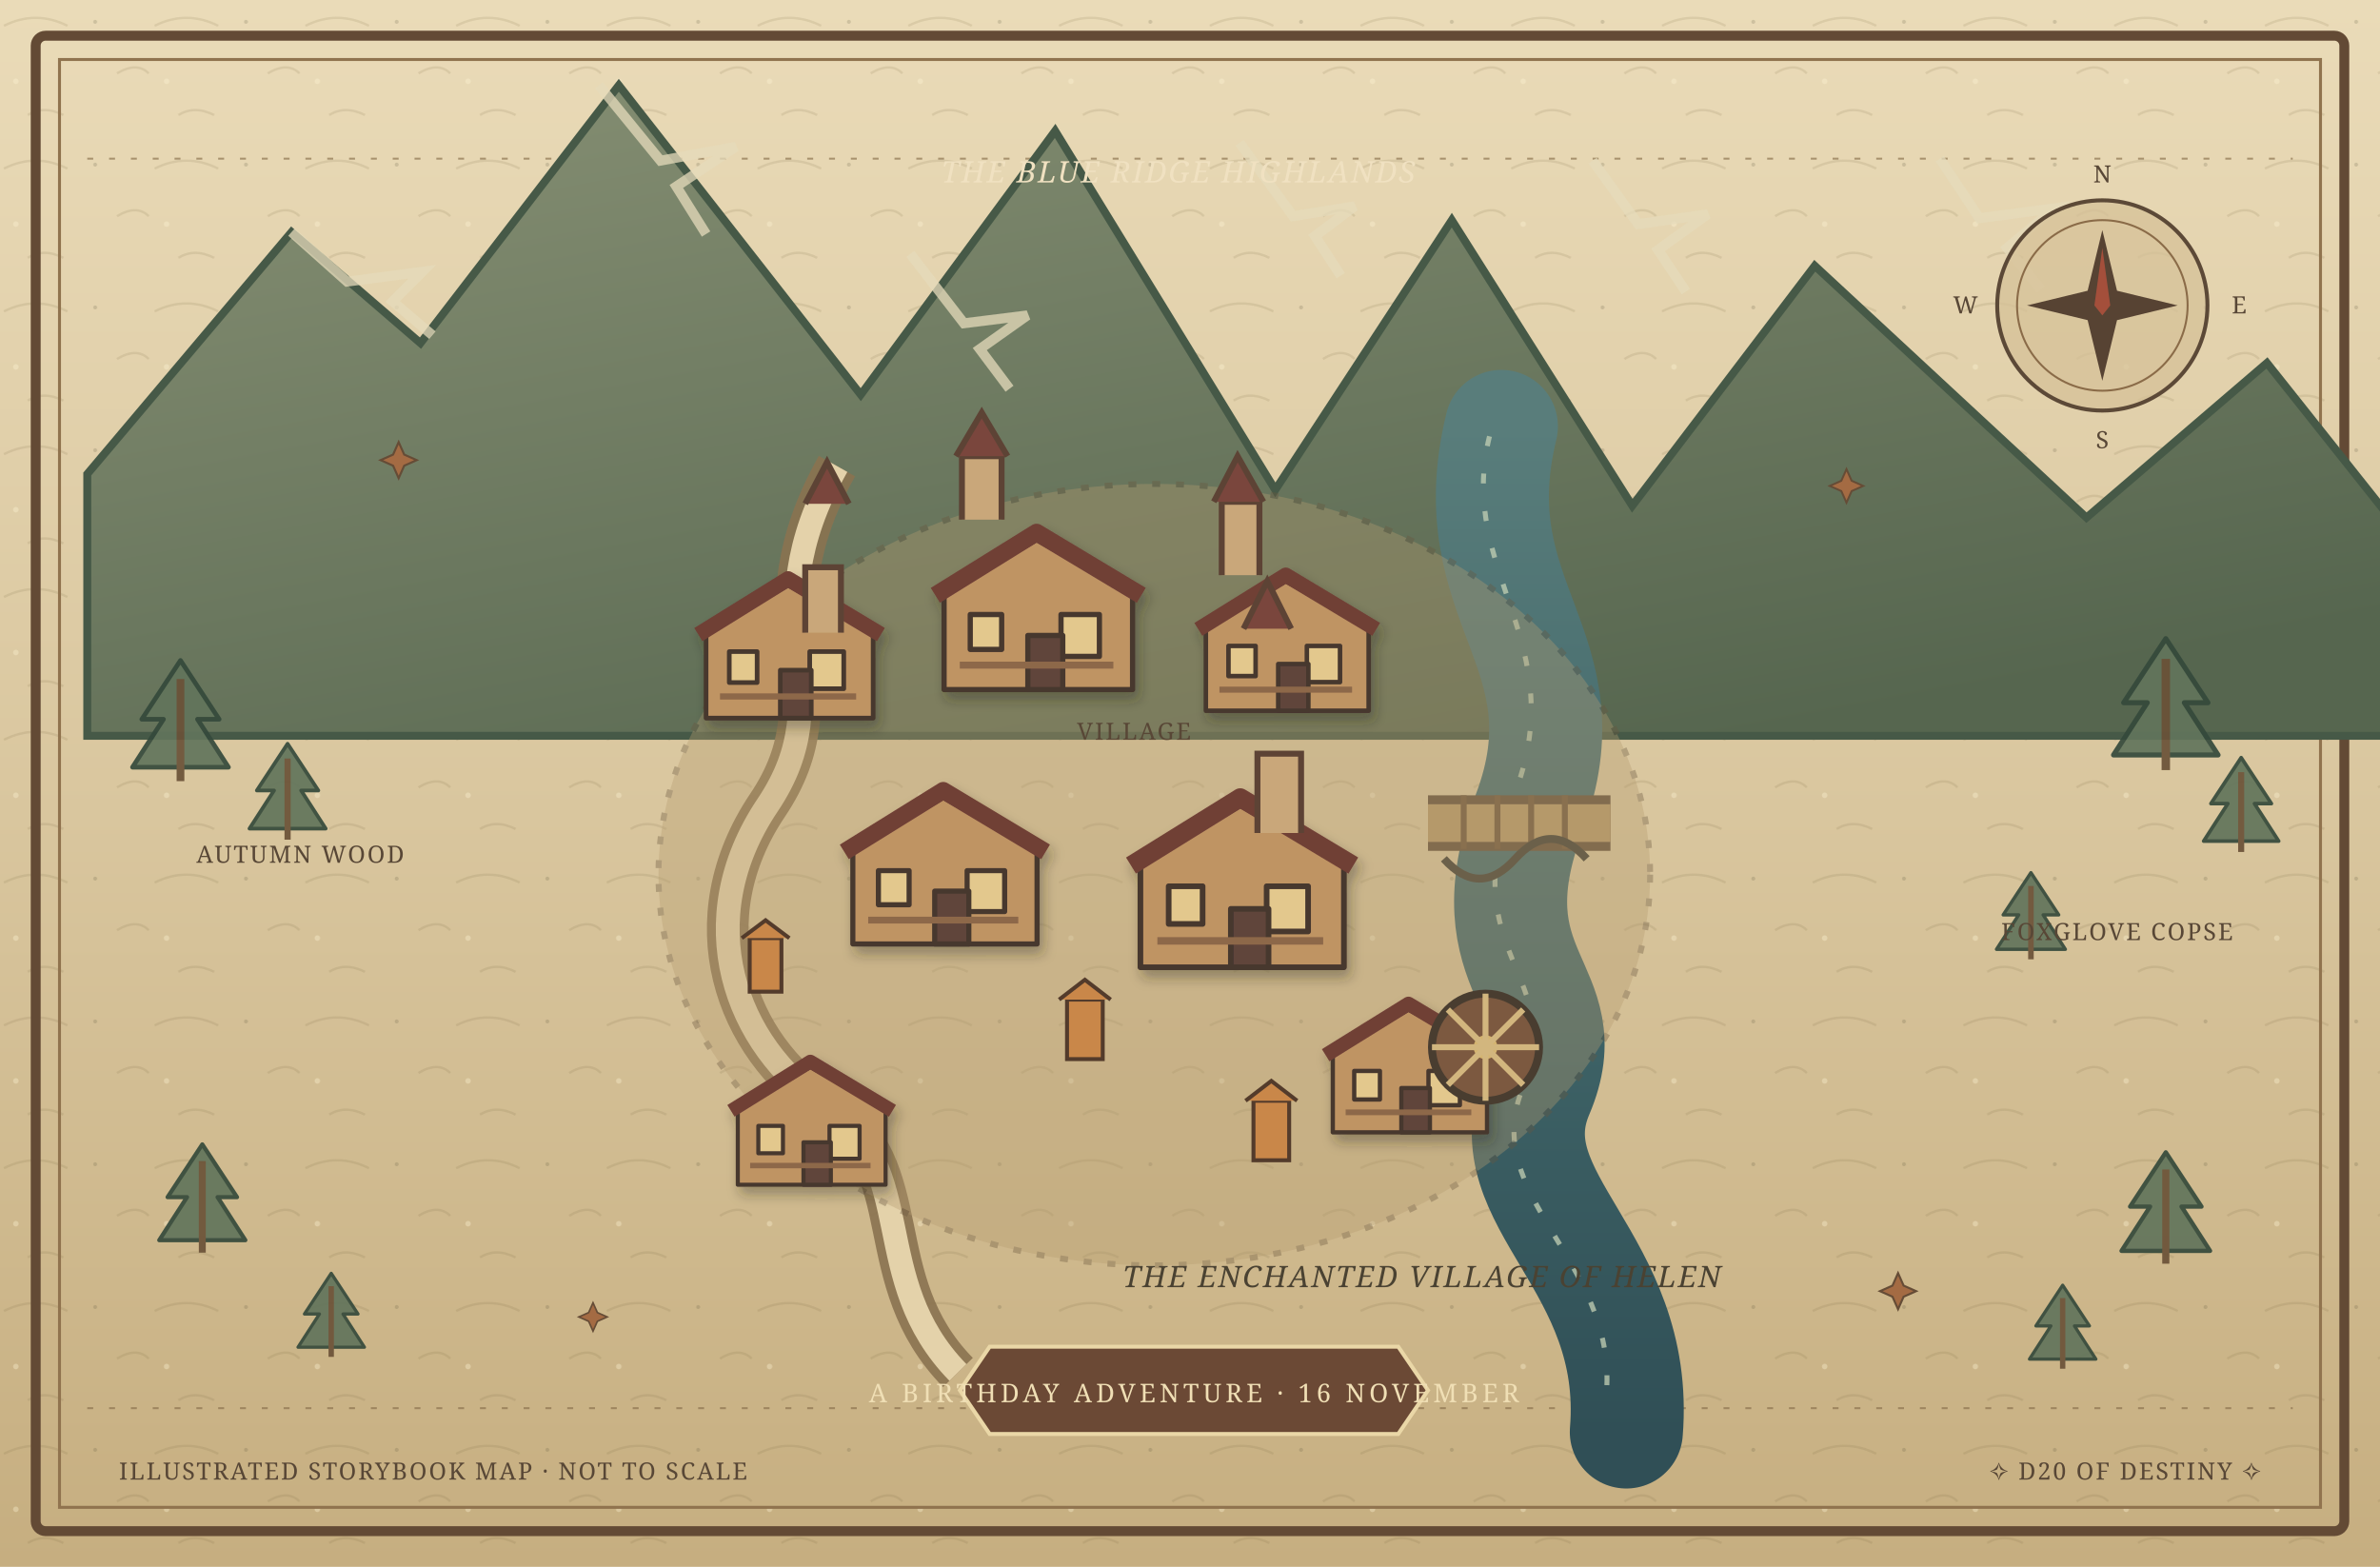
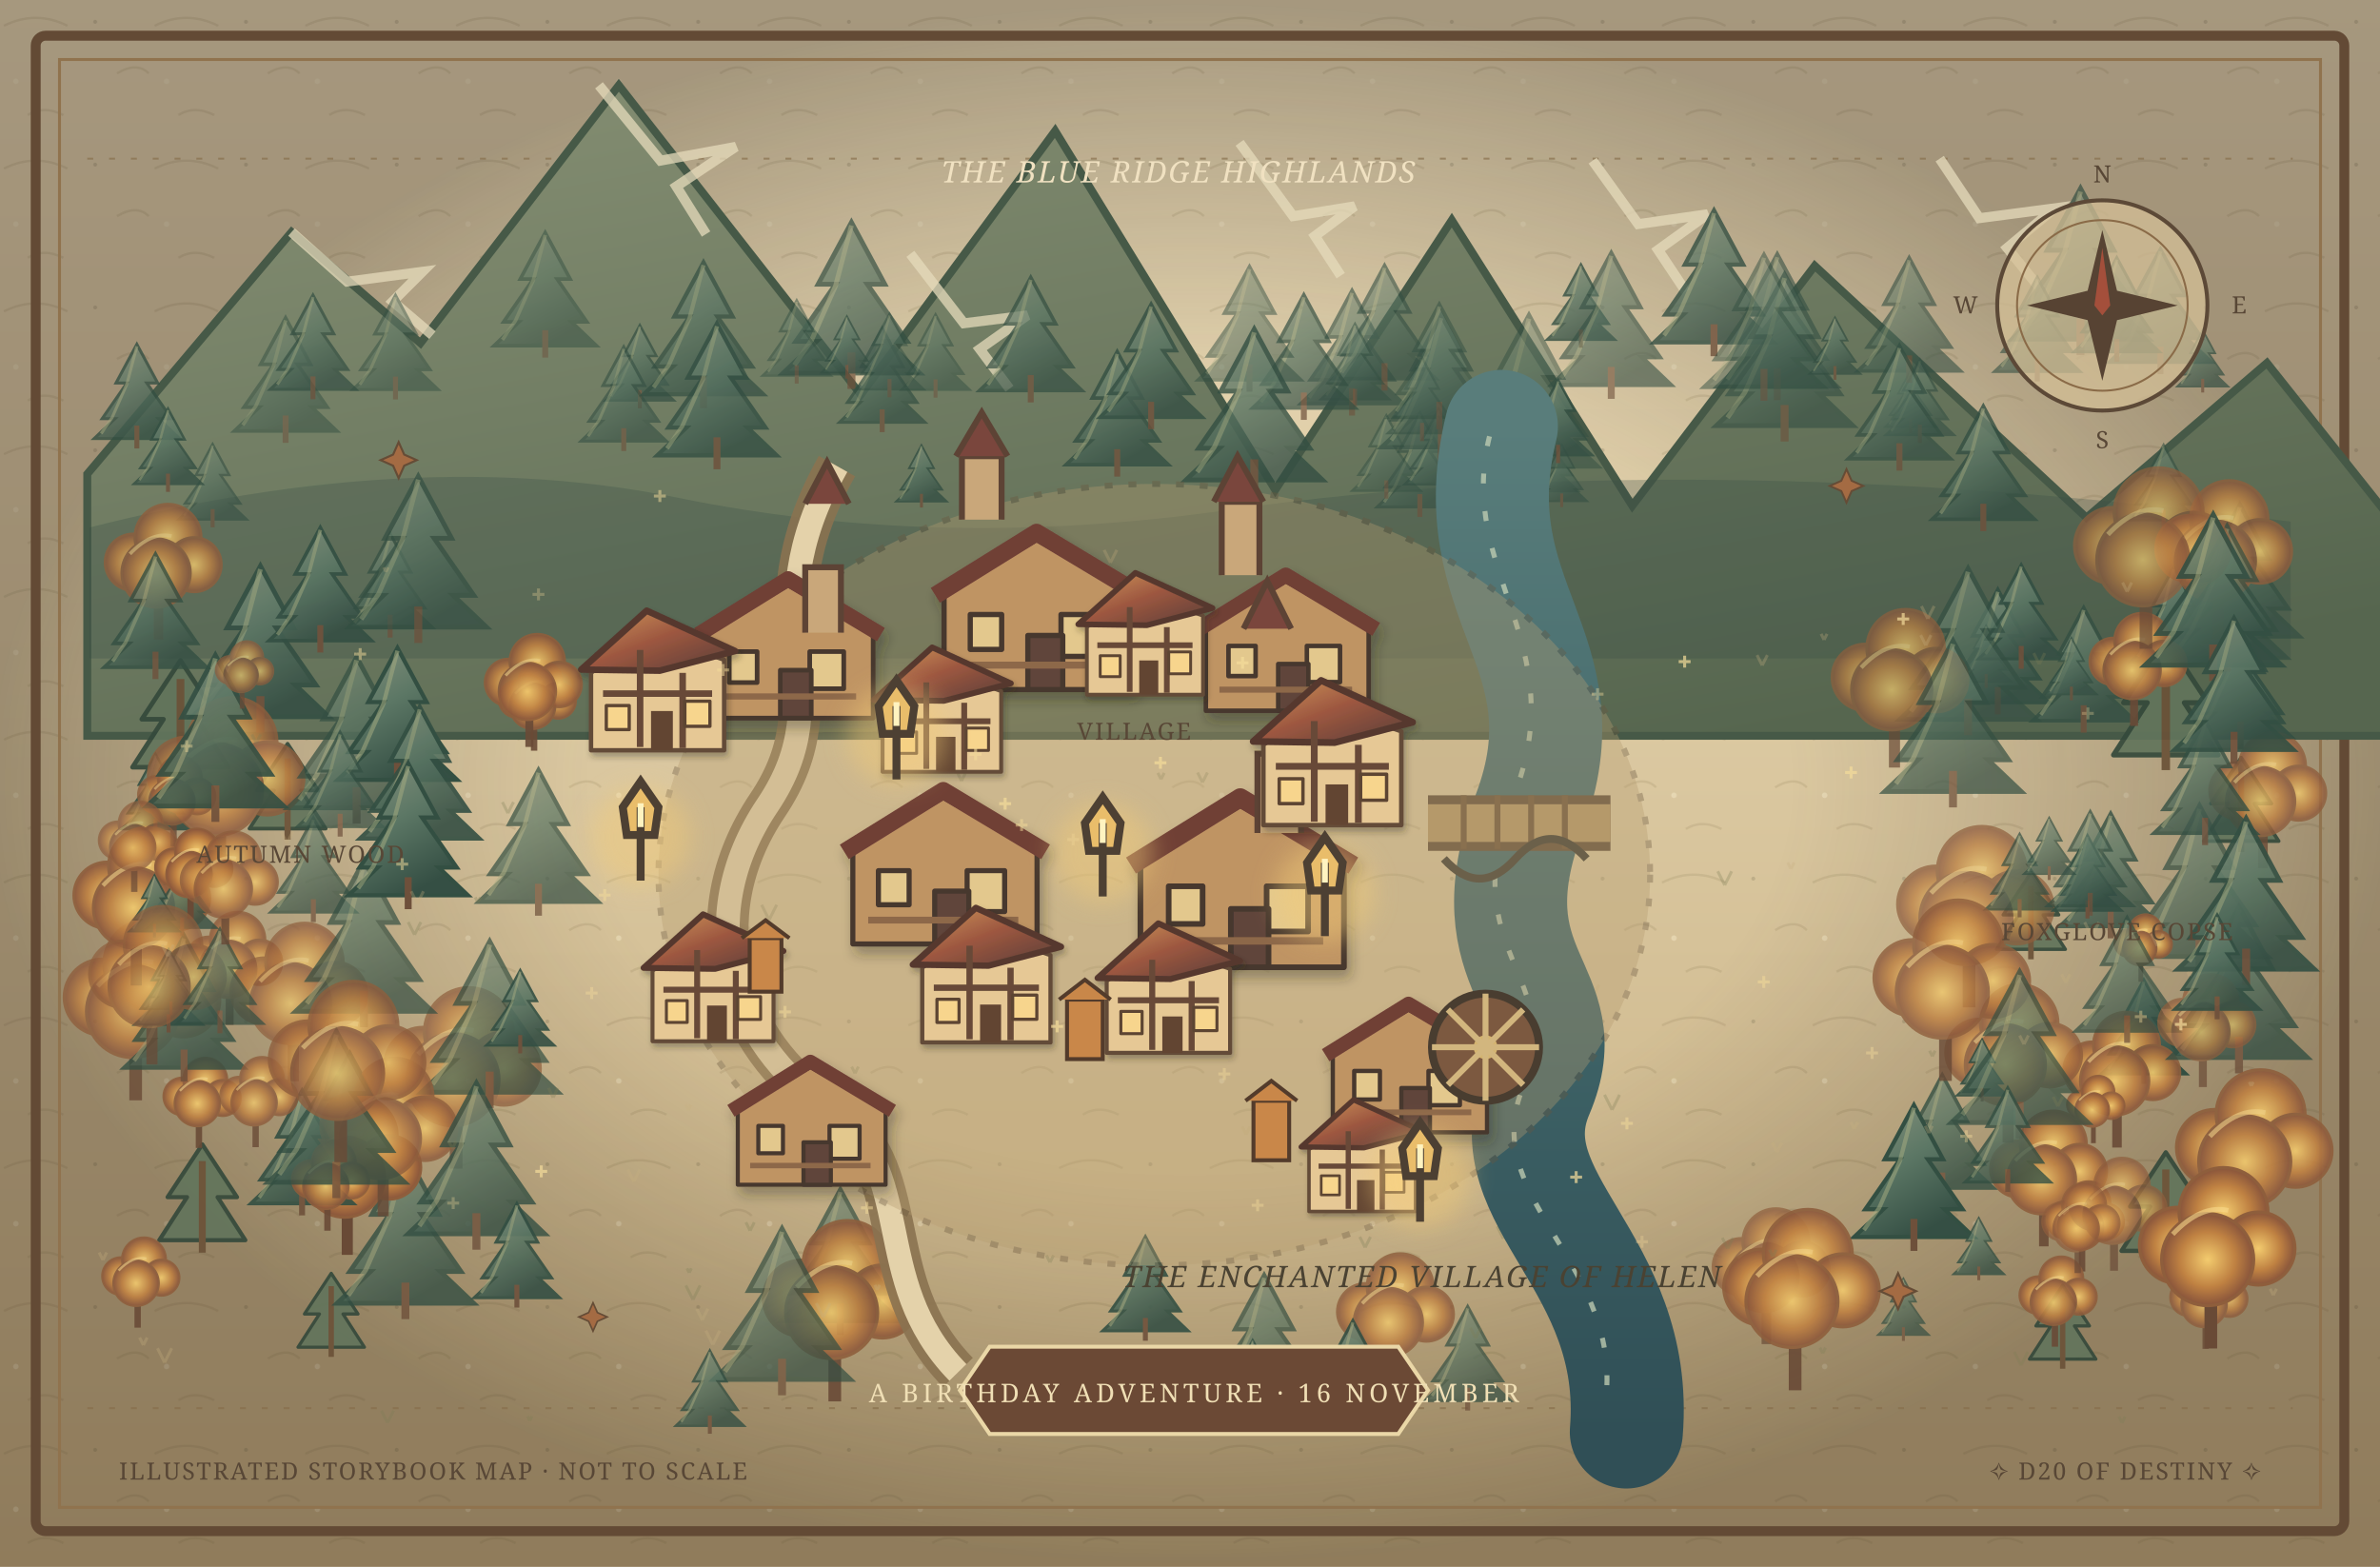
<svg xmlns="http://www.w3.org/2000/svg" viewBox="0 0 1200 790" role="img" aria-labelledby="title desc">
  <defs>
    <linearGradient id="paper" x2="0" y2="1">
      <stop stop-color="#eadbb8" />
      <stop offset=".52" stop-color="#d9c69e" />
      <stop offset="1" stop-color="#c6ae80" />
    </linearGradient>
    <linearGradient id="river" x2="0" y2="1">
      <stop stop-color="#597d7b" />
      <stop offset=".5" stop-color="#41676a" />
      <stop offset="1" stop-color="#304f56" />
    </linearGradient>
    <linearGradient id="mountain" x2=".7" y2="1">
      <stop stop-color="#879074" />
      <stop offset="1" stop-color="#56664f" />
    </linearGradient>
    <pattern id="grain" width="76" height="72" patternUnits="userSpaceOnUse">
      <path d="M2 13q16-8 32 0m25 24q10-6 16 0M14 58q8-5 18 0" fill="none" stroke="#715e3d" stroke-opacity=".13" stroke-width="1.2" />
      <circle cx="48" cy="11" r="1" fill="#4c4a32" opacity=".18" />
      <circle cx="8" cy="41" r="1.4" fill="#fff5d7" opacity=".34" />
    </pattern>
    <filter id="shadow" x="-.2" y="-.2" width="1.4" height="1.4">
      <feDropShadow dx="2" dy="4" stdDeviation="3" flood-color="#30271e" flood-opacity=".35" />
    </filter>
    <g id="pine" stroke="#34493b" stroke-width="3" stroke-linejoin="round">
      <path d="M0 0l-25 38h14l-20 31h62L11 38h14z" fill="#62745b" />
      <path d="M0 12v66" fill="none" stroke="#6a5137" stroke-width="5" />
    </g>
    <g id="house" stroke="#47372e" stroke-width="3" stroke-linejoin="round">
      <path d="M0 31L53 0l55 31v55H0z" fill="#bf9464" />
      <path d="M-5 32L53-4l60 36" fill="none" stroke="#703f36" stroke-width="10" />
      <path d="M15 43h18v20H15zm52 0h22v24H67z" fill="#e3c88d" />
      <path d="M48 55h20v31H48z" fill="#60453b" />
      <path d="M9 72h88" fill="none" stroke="#8d6748" stroke-width="4" />
    </g>
    <g id="star">
      <path d="M0-13L4-4 13 0 4 4 0 13-4 4-13 0-4-4z" fill="#a46b43" stroke="#654c36" stroke-width="1.5" />
    </g>
    <style>.small{font:italic 15px Georgia,serif;letter-spacing:.06em}.maplabel{font:bold 19px Georgia,serif;fill:#3b3027;paint-order:stroke;stroke:#e6d7b4;stroke-width:5;stroke-linejoin:round}.tiny{font:12px Georgia,serif;fill:#584736;letter-spacing:.08em}.pin{font:bold 15px Georgia,serif;fill:#f2e6c9;text-anchor:middle;dominant-baseline:central}</style>
+     <linearGradient id="deepforest" x1="0" y1="0" x2=".5" y2="1">
+       <stop stop-color="#87927d" />
+       <stop offset=".5" stop-color="#5c7765" />
+       <stop offset="1" stop-color="#354f44" />
+     </linearGradient>
+     <linearGradient id="copperroof" x1="0" y1="0" x2="1" y2="1">
+       <stop stop-color="#d29a5c" />
+       <stop offset=".48" stop-color="#9d5740" />
+       <stop offset="1" stop-color="#563d37" />
+     </linearGradient>
+     <radialGradient id="goldleaf">
+       <stop stop-color="#f3cb6e" />
+       <stop offset=".6" stop-color="#bf8142" />
+       <stop offset="1" stop-color="#88543b" />
+     </radialGradient>
+     <radialGradient id="emberleaf">
+       <stop stop-color="#e7a65a" />
+       <stop offset=".65" stop-color="#b75c40" />
+       <stop offset="1" stop-color="#684737" />
+     </radialGradient>
+     <radialGradient id="vignette">
+       <stop offset=".5" stop-color="#362b1f" stop-opacity="0" />
+       <stop offset="1" stop-color="#362b1f" stop-opacity=".38" />
+     </radialGradient>
+     <filter id="glow" x="-1" y="-1" width="3" height="3">
+       <feGaussianBlur stdDeviation="6" />
+     </filter>
+     <g id="fir">
+       <path d="M0-95l-21 39h11l-25 36h13L-43 0H43L22-20h13L10-56h11z" fill="url(#deepforest)" stroke="#334f42" stroke-width="3" />
+       <path d="M0-93l-10 38-15 34-11 16" fill="none" stroke="#a2aa80" stroke-width="3" opacity=".55" />
+       <path d="M0-13v23" stroke="#6e503b" stroke-width="5" />
+     </g>
+     <g id="autumn">
+       <path d="M0-22V11m0-38-18-21m19 19 21-24" stroke="#694a36" stroke-width="8" fill="none" />
+       <g stroke="#8e5e3c" stroke-width="2" fill="url(#goldleaf)">
+         <circle cx="-21" cy="-54" r="24" />
+         <circle cx="8" cy="-75" r="28" />
+         <circle cx="30" cy="-52" r="23" />
+         <circle cx="-2" cy="-45" r="29" />
+       </g>
+       <path d="M-24-61q18-19 35-15" fill="none" stroke="#f8d88b" stroke-width="3" opacity=".6" />
+     </g>
+     <g id="lantern">
+       <circle cx="0" cy="-22" r="25" fill="#f3cc79" opacity=".45" filter="url(#glow)" />
+       <path d="M0 0v-37m-9 0 9-13 9 13-2 14H-7z" stroke="#4d4033" stroke-width="4" fill="#e9bd6a" />
+       <path d="M0-39v12" stroke="#fff3c0" stroke-width="3" />
+     </g>
+     <g id="tavern" stroke-linejoin="round" filter="url(#shadow)">
+       <path d="M0 15L50-22l72 25v83H0z" fill="#e6c895" stroke="#634b39" stroke-width="4" />
+       <path d="M-9 12L51-42l81 37-69 18z" fill="url(#copperroof)" stroke="#56392f" stroke-width="6" />
+       <path d="M11 34h100M45-6v89M84 15v69" stroke="#674a37" stroke-width="6" />
+       <path d="M14 45h21v22H14zm72-4h23v23H86z" fill="#f7d58d" stroke="#5d4433" stroke-width="3" />
+       <path d="M55 50h20v36H55z" fill="#624433" />
+     </g>
  </defs>
  <rect width="1200" height="790" fill="url(#paper)" />
  <rect width="1200" height="790" fill="url(#grain)" />
+   <rect width="1200" height="790" fill="url(#vignette)" pointer-events="none" />
  <rect x="18" y="18" width="1164" height="754" rx="5" fill="none" stroke="#634a35" stroke-width="5" />
  <rect x="30" y="30" width="1140" height="730" fill="none" stroke="#90734e" stroke-width="1.5" />
  <path d="M44 80h1112M44 710h1112" stroke="#866d4a" stroke-width="1" stroke-dasharray="3 8" opacity=".65" />
  <path d="M44 239l103-122 65 56 100-130 122 156 98-133 111 181 89-136 91 144 92-121 137 127 91-78 89 112v76H44z" fill="url(#mountain)" stroke="#465947" stroke-width="4" />
  <path d="M147 117l28 25 38-5-15 15 20 17m84-126 31 38 38-7-30 20 15 24m103 10 27 35 32-4-24 17 15 20m116-124 27 37 31-5-20 15 13 20m127-58 23 32 35-5-25 18 14 21m128-67 20 30 38-5-24 20 17 21" fill="none" stroke="#e5dbbb" stroke-width="5" opacity=".75" />
+   <g aria-hidden="true">
+     <path d="M45 266Q210 224 342 251T620 257Q850 224 1155 263V332H45Z" fill="#354d43" opacity=".28" />
+     <use href="#fir" transform="translate(797.1 171.3) scale(0.4)" opacity="0.8" />
+     <use href="#fir" transform="translate(519.7 196.9) scale(0.6)" opacity="0.7" />
+     <use href="#fir" transform="translate(864.2 172.6) scale(0.7)" opacity="0.8" />
+     <use href="#fir" transform="translate(444.8 212.9) scale(0.5)" opacity="0.7" />
+     <use href="#fir" transform="translate(963.3 215.3) scale(0.3)" opacity="0.5" />
+     <use href="#fir" transform="translate(715.9 255.6) scale(0.5)" opacity="0.6" />
+     <use href="#fir" transform="translate(968 219.3) scale(0.4)" opacity="0.6" />
+     <use href="#fir" transform="translate(962.6 187) scale(0.6)" opacity="0.6" />
+     <use href="#fir" transform="translate(107.2 261.9) scale(0.4)" opacity="0.6" />
+     <use href="#fir" transform="translate(1090.9 262.3) scale(0.4)" opacity="0.6" />
+     <use href="#fir" transform="translate(322.6 201.9) scale(0.4)" opacity="0.7" />
+     <use href="#fir" transform="translate(314.5 222.4) scale(0.5)" opacity="0.6" />
+     <use href="#fir" transform="translate(429.3 188.1) scale(0.8)" opacity="0.7" />
+     <use href="#fir" transform="translate(69 221.1) scale(0.5)" opacity="0.8" />
+     <use href="#fir" transform="translate(699 247.4) scale(0.4)" opacity="0.5" />
+     <use href="#fir" transform="translate(1000 261.8) scale(0.6)" opacity="0.8" />
+     <use href="#fir" transform="translate(427 187.9) scale(0.3)" opacity="0.7" />
+     <use href="#fir" transform="translate(563.3 234.3) scale(0.6)" opacity="0.8" />
+     <use href="#fir" transform="translate(471.7 196.5) scale(0.4)" opacity="0.5" />
+     <use href="#fir" transform="translate(1049 171) scale(0.8)" opacity="0.7" />
+     <use href="#fir" transform="translate(957.7 231.3) scale(0.6)" opacity="0.7" />
+     <use href="#fir" transform="translate(778.5 247.6) scale(0.4)" opacity="0.5" />
+     <use href="#fir" transform="translate(681.7 203.5) scale(0.6)" opacity="0.6" />
+     <use href="#fir" transform="translate(84.7 244) scale(0.4)" opacity="0.8" />
+     <use href="#fir" transform="translate(401.7 189.4) scale(0.4)" opacity="0.5" />
+     <use href="#fir" transform="translate(274.9 174.3) scale(0.6)" opacity="0.5" />
+     <use href="#fir" transform="translate(199.4 196.4) scale(0.5)" opacity="0.5" />
+     <use href="#fir" transform="translate(1027.2 187.3) scale(0.5)" opacity="0.6" />
+     <use href="#fir" transform="translate(725.4 244.2) scale(0.4)" opacity="0.6" />
+     <use href="#fir" transform="translate(580.4 210.4) scale(0.6)" opacity="0.8" />
+     <use href="#fir" transform="translate(698.1 190.9) scale(0.6)" opacity="0.6" />
+     <use href="#fir" transform="translate(896.1 194.8) scale(0.7)" opacity="0.6" />
+     <use href="#fir" transform="translate(464.6 252.9) scale(0.3)" opacity="0.8" />
+     <use href="#fir" transform="translate(354.7 198.8) scale(0.7)" opacity="0.7" />
+     <use href="#fir" transform="translate(726.7 225.5) scale(0.7)" opacity="0.6" />
+     <use href="#fir" transform="translate(144 217.3) scale(0.6)" opacity="0.5" />
+     <use href="#fir" transform="translate(787.4 252.7) scale(0.3)" opacity="0.6" />
+     <use href="#fir" transform="translate(361.5 229.6) scale(0.7)" opacity="0.8" />
+     <use href="#fir" transform="translate(683.2 201.3) scale(0.4)" opacity="0.5" />
+     <use href="#fir" transform="translate(1089.3 182.6) scale(0.6)" opacity="0.6" />
+     <use href="#fir" transform="translate(657.4 205.7) scale(0.6)" opacity="0.7" />
+     <use href="#fir" transform="translate(812.4 194.1) scale(0.7)" opacity="0.6" />
+     <use href="#fir" transform="translate(157.8 196.3) scale(0.5)" opacity="0.7" />
+     <use href="#fir" transform="translate(899.8 214.6) scale(0.8)" opacity="0.6" />
+     <use href="#fir" transform="translate(717 218.4) scale(0.4)" opacity="0.5" />
+     <use href="#fir" transform="translate(889.4 195.1) scale(0.7)" opacity="0.5" />
+     <use href="#fir" transform="translate(725.7 210.4) scale(0.6)" opacity="0.5" />
+     <use href="#fir" transform="translate(925.2 188.5) scale(0.3)" opacity="0.7" />
+     <use href="#fir" transform="translate(630 191.5) scale(0.6)" opacity="0.5" />
+     <use href="#fir" transform="translate(448.5 196.3) scale(0.4)" opacity="0.5" />
+     <use href="#fir" transform="translate(1110.6 194.9) scale(0.3)" opacity="0.7" />
+     <use href="#fir" transform="translate(770.9 235.1) scale(0.8)" opacity="0.5" />
+     <use href="#fir" transform="translate(785.6 229.5) scale(0.4)" opacity="0.8" />
+     <use href="#fir" transform="translate(632.4 242) scale(0.8)" opacity="0.8" />
+     <use href="#fir" transform="translate(1067.3 177.4) scale(0.5)" opacity="0.8" />
+   </g>
  <text x="594" y="92" text-anchor="middle" class="small" fill="#f0e1c1">THE BLUE RIDGE HIGHLANDS</text>
  <g opacity=".92">
    <use href="#pine" transform="translate(91 333) scale(.78)" />
    <use href="#pine" transform="translate(145 375) scale(.62)" />
    <use href="#pine" transform="translate(1092 322) scale(.85)" />
    <use href="#pine" transform="translate(1130 382) scale(.61)" />
    <use href="#pine" transform="translate(102 577) scale(.7)" />
    <use href="#pine" transform="translate(1092 581) scale(.72)" />
    <use href="#pine" transform="translate(1040 648) scale(.54)" />
    <use href="#pine" transform="translate(167 642) scale(.54)" />
    <use href="#pine" transform="translate(1024 440) scale(.56)" />
+   </g>
+   <g aria-hidden="true">
+     <use href="#fir" transform="translate(423.7 666.1) scale(0.7)" opacity="0.7" />
+     <use href="#fir" transform="translate(1095.9 333.5) scale(0.5)" opacity="0.9" />
+     <use href="#fir" transform="translate(1007.3 354.2) scale(0.6)" opacity="0.9" />
+     <use href="#fir" transform="translate(176.4 587.8) scale(0.6)" opacity="0.9" />
+     <use href="#fir" transform="translate(78.4 418.1) scale(0.4)" opacity="0.9" />
+     <use href="#fir" transform="translate(1064.2 467.1) scale(0.6)" opacity="0.8" />
+     <use href="#fir" transform="translate(1080.9 541.5) scale(0.5)" opacity="1" />
+     <use href="#fir" transform="translate(204.4 657.1) scale(0.8)" opacity="0.8" />
+     <use href="#autumn" transform="translate(1067.4 572) scale(0.6)" opacity="0.9" />
+     <use href="#autumn" transform="translate(230 580.4) scale(0.8)" opacity="0.7" />
+     <use href="#fir" transform="translate(577.5 671) scale(0.5)" opacity="0.9" />
+     <use href="#autumn" transform="translate(68.4 546) scale(0.8)" opacity="0.8" />
+     <use href="#autumn" transform="translate(115.8 511.2) scale(0.5)" opacity="0.8" />
+     <use href="#fir" transform="translate(131.3 361.4) scale(0.8)" opacity="0.9" />
+     <use href="#fir" transform="translate(959.7 673.1) scale(0.3)" opacity="0.7" />
+     <use href="#autumn" transform="translate(1030.5 621.8) scale(0.6)" opacity="0.9" />
+     <use href="#autumn" transform="translate(68.7 489.2) scale(0.7)" opacity="0.9" />
+     <use href="#fir" transform="translate(246.9 550.7) scale(0.8)" opacity="0.7" />
+     <use href="#autumn" transform="translate(110.8 434.1) scale(0.8)" opacity="0.8" />
+     <use href="#fir" transform="translate(1128.9 533.2) scale(0.8)" opacity="0.8" />
+     <use href="#autumn" transform="translate(1133.4 621.8) scale(0.8)" opacity="0.9" />
+     <use href="#autumn" transform="translate(175.1 625) scale(0.7)" opacity="1" />
+     <use href="#autumn" transform="translate(701.2 693.8) scale(0.6)" opacity="0.8" />
+     <use href="#autumn" transform="translate(269.3 374.1) scale(0.4)" opacity="0.9" />
+     <use href="#fir" transform="translate(161.5 323) scale(0.6)" opacity="0.9" />
+     <use href="#autumn" transform="translate(100.3 574.4) scale(0.4)" opacity="0.9" />
+     <use href="#fir" transform="translate(196.7 316.5) scale(0.5)" opacity="0.7" />
+     <use href="#fir" transform="translate(637.4 709.4) scale(0.7)" opacity="0.7" />
+     <use href="#fir" transform="translate(92.8 538.3) scale(0.7)" opacity="0.8" />
+     <use href="#fir" transform="translate(1109 482.3) scale(0.8)" opacity="0.7" />
+     <use href="#fir" transform="translate(179.8 407.3) scale(0.8)" opacity="0.7" />
+     <use href="#autumn" transform="translate(1055.5 573.1) scale(0.3)" opacity="0.9" />
+     <use href="#autumn" transform="translate(1049.8 636.7) scale(0.4)" opacity="0.9" />
+     <use href="#autumn" transform="translate(992.8 499.1) scale(0.8)" opacity="0.7" />
+     <use href="#fir" transform="translate(152.3 606.8) scale(0.6)" opacity="0.9" />
+     <use href="#fir" transform="translate(1050.6 363.4) scale(0.6)" opacity="0.8" />
+     <use href="#fir" transform="translate(1129.3 320.9) scale(0.7)" opacity="0.7" />
+     <use href="#fir" transform="translate(91.8 467.8) scale(0.4)" opacity="0.8" />
+     <use href="#autumn" transform="translate(420.9 697.8) scale(0.8)" opacity="0.9" />
+     <use href="#autumn" transform="translate(193.2 605.5) scale(0.7)" opacity="0.8" />
+     <use href="#autumn" transform="translate(1065.9 635.2) scale(0.5)" opacity="0.7" />
+     <use href="#autumn" transform="translate(1118.4 314.4) scale(0.7)" opacity="0.8" />
+     <use href="#fir" transform="translate(85 516.6) scale(0.4)" opacity="0.9" />
+     <use href="#autumn" transform="translate(1141 431.1) scale(0.6)" opacity="0.8" />
+     <use href="#fir" transform="translate(1129.7 371.7) scale(0.6)" opacity="0.9" />
+     <use href="#fir" transform="translate(158 459.9) scale(0.5)" opacity="0.7" />
+     <use href="#autumn" transform="translate(147.9 537.5) scale(0.7)" opacity="0.7" />
+     <use href="#autumn" transform="translate(87.5 422.3) scale(0.4)" opacity="0.8" />
+     <use href="#fir" transform="translate(271.5 454.7) scale(0.7)" opacity="0.7" />
+     <use href="#fir" transform="translate(108.6 406.4) scale(0.8)" opacity="0.9" />
+     <use href="#fir" transform="translate(240.2 622.1) scale(0.8)" opacity="0.8" />
+     <use href="#fir" transform="translate(260.6 654.3) scale(0.5)" opacity="0.9" />
+     <use href="#fir" transform="translate(200.4 393.2) scale(0.7)" opacity="1" />
+     <use href="#autumn" transform="translate(1112.1 675.7) scale(0.4)" opacity="0.8" />
+     <use href="#fir" transform="translate(171.5 416.8) scale(0.5)" opacity="0.7" />
+     <use href="#fir" transform="translate(211.6 422.8) scale(0.7)" opacity="0.9" />
+     <use href="#autumn" transform="translate(1079.4 491.7) scale(0.3)" opacity="0.9" />
+     <use href="#fir" transform="translate(1122.9 331.7) scale(0.7)" opacity="0.7" />
+     <use href="#fir" transform="translate(1001.4 343.8) scale(0.3)" opacity="0.8" />
+     <use href="#fir" transform="translate(210.9 316.2) scale(0.8)" opacity="0.7" />
+     <use href="#autumn" transform="translate(1012.5 568.4) scale(0.7)" opacity="0.8" />
+     <use href="#autumn" transform="translate(67.7 445.3) scale(0.4)" opacity="0.7" />
+     <use href="#fir" transform="translate(1019.1 332.2) scale(0.5)" opacity="0.9" />
+     <use href="#fir" transform="translate(979.3 599) scale(0.6)" opacity="0.8" />
+     <use href="#fir" transform="translate(992.3 362.7) scale(0.8)" opacity="0.7" />
+     <use href="#fir" transform="translate(999.4 552.4) scale(0.3)" opacity="0.9" />
+     <use href="#fir" transform="translate(631.6 703.9) scale(0.3)" opacity="0.8" />
+     <use href="#autumn" transform="translate(96.1 458.9) scale(0.4)" opacity="1" />
+     <use href="#fir" transform="translate(1072.5 519.8) scale(0.6)" opacity="0.7" />
+     <use href="#autumn" transform="translate(79.9 315.9) scale(0.6)" opacity="0.8" />
+     <use href="#fir" transform="translate(1052.5 459.1) scale(0.4)" opacity="0.9" />
+     <use href="#fir" transform="translate(1111.8 420.1) scale(0.6)" opacity="0.8" />
+     <use href="#autumn" transform="translate(890.6 671.1) scale(0.6)" opacity="0.7" />
+     <use href="#fir" transform="translate(77.9 469.7) scale(0.3)" opacity="0.9" />
+     <use href="#autumn" transform="translate(128.9 574) scale(0.4)" opacity="0.8" />
+     <use href="#autumn" transform="translate(165.1 616.1) scale(0.4)" opacity="0.9" />
+     <use href="#fir" transform="translate(1132.5 488.7) scale(0.8)" opacity="0.9" />
+     <use href="#fir" transform="translate(1053.9 456.7) scale(0.5)" opacity="0.7" />
+     <use href="#autumn" transform="translate(1076 360.5) scale(0.5)" opacity="0.9" />
+     <use href="#fir" transform="translate(394.3 695.5) scale(0.8)" opacity="0.7" />
+     <use href="#fir" transform="translate(86.2 508.8) scale(0.3)" opacity="0.7" />
+     <use href="#autumn" transform="translate(76.6 529) scale(0.7)" opacity="0.7" />
+     <use href="#autumn" transform="translate(1082 318.3) scale(0.8)" opacity="0.7" />
+     <use href="#fir" transform="translate(1018.3 458.5) scale(0.4)" opacity="0.7" />
+     <use href="#autumn" transform="translate(69.4 665) scale(0.4)" opacity="0.9" />
+     <use href="#autumn" transform="translate(1110.7 542.6) scale(0.5)" opacity="0.7" />
+     <use href="#autumn" transform="translate(980.9 536.2) scale(0.8)" opacity="0.8" />
+     <use href="#fir" transform="translate(169.6 596.1) scale(0.8)" opacity="0.8" />
+     <use href="#fir" transform="translate(1033.2 440.7) scale(0.3)" opacity="0.7" />
+     <use href="#fir" transform="translate(965 623.7) scale(0.7)" opacity="1" />
+     <use href="#fir" transform="translate(1117.9 508.9) scale(0.5)" opacity="0.9" />
+     <use href="#fir" transform="translate(183.5 509.9) scale(0.8)" opacity="0.7" />
+     <use href="#fir" transform="translate(110.9 516) scale(0.5)" opacity="0.7" />
+     <use href="#autumn" transform="translate(955.2 379.3) scale(0.7)" opacity="0.7" />
+     <use href="#fir" transform="translate(997.7 642.5) scale(0.3)" opacity="0.8" />
+     <use href="#autumn" transform="translate(1036.1 674.6) scale(0.4)" opacity="0.9" />
+     <use href="#fir" transform="translate(984.7 399.1) scale(0.8)" opacity="0.7" />
+     <use href="#fir" transform="translate(1044.4 350.1) scale(0.3)" opacity="0.7" />
+     <use href="#autumn" transform="translate(1047.6 637.5) scale(0.4)" opacity="0.7" />
+     <use href="#autumn" transform="translate(905.1 692.2) scale(0.8)" opacity="0.9" />
+     <use href="#fir" transform="translate(78.4 336.4) scale(0.6)" opacity="0.8" />
+     <use href="#fir" transform="translate(262.3 527.1) scale(0.4)" opacity="0.9" />
+     <use href="#autumn" transform="translate(1114.7 671.1) scale(0.8)" opacity="1" />
+     <use href="#autumn" transform="translate(122.1 354) scale(0.3)" opacity="0.7" />
+     <use href="#autumn" transform="translate(113.6 470.7) scale(0.5)" opacity="0.8" />
+     <use href="#autumn" transform="translate(266.9 371.1) scale(0.5)" opacity="0.9" />
+     <use href="#fir" transform="translate(1018.3 566) scale(0.8)" opacity="0.7" />
+     <use href="#fir" transform="translate(740 706.2) scale(0.5)" opacity="0.7" />
+     <use href="#autumn" transform="translate(171.8 577.2) scale(0.8)" opacity="0.8" />
+     <use href="#fir" transform="translate(1115.9 335.4) scale(0.8)" opacity="0.9" />
+     <use href="#fir" transform="translate(682.1 713.3) scale(0.5)" opacity="0.9" />
+     <use href="#fir" transform="translate(357.9 718.9) scale(0.4)" opacity="0.8" />
+     <use href="#fir" transform="translate(1126.4 378.1) scale(0.7)" opacity="0.9" />
+     <use href="#fir" transform="translate(205.8 451.4) scale(0.7)" opacity="1" />
+     <use href="#fir" transform="translate(1012.3 596) scale(0.5)" opacity="0.8" />
+     <path d="M606.3 394.5l-2.5 -5m2.5 5l2.5 -5" stroke="#7c7c55" stroke-width="1.5" opacity=".3" fill="none" />
+     <path d="M744 674.7l-2.6 -5.2m2.6 5.2l2.6 -5.2" stroke="#7c7c55" stroke-width="1.5" opacity=".3" fill="none" />
+     <path d="M420 294.1l-1.2 -2.4m1.2 2.4l1.2 -2.4" stroke="#7c7c55" stroke-width="1.5" opacity=".3" fill="none" />
+     <path d="M228.1 579.1l-1.8 -3.6m1.8 3.6l1.8 -3.6" stroke="#7c7c55" stroke-width="1.5" opacity=".3" fill="none" />
+     <path d="M1019 688.4l-3.4 -6.8m3.4 6.8l3.4 -6.8" stroke="#7c7c55" stroke-width="1.5" opacity=".3" fill="none" />
+     <path d="M129.2 374.7l-2.2 -4.4m2.2 4.4l2.2 -4.4" stroke="#7c7c55" stroke-width="1.5" opacity=".3" fill="none" />
+     <path d="M347.1 559.7l-1.3 -2.6m1.3 2.6l1.3 -2.6" stroke="#c6b07e" stroke-width="1.5" opacity=".3" fill="none" />
+     <path d="M971 325.4l-2.6 -5.2m2.6 5.2l2.6 -5.2" stroke="#c6b07e" stroke-width="1.5" opacity=".3" fill="none" />
+     <path d="M1087.7 476.9l-3 -6m3 6l3 -6" stroke="#c6b07e" stroke-width="1.5" opacity=".3" fill="none" />
+     <path d="M378.2 620.5l-2.1 -4.2m2.1 4.2l2.1 -4.2" stroke="#7c7c55" stroke-width="1.5" opacity=".3" fill="none" />
+     <path d="M628.3 572l-2 -4m2 4l2 -4" stroke="#c6b07e" stroke-width="1.5" opacity=".3" fill="none" />
+     <path d="M400.2 299.3l-3 -6m3 6l3 -6" stroke="#c6b07e" stroke-width="1.5" opacity=".3" fill="none" />
+     <path d="M893.9 633.5l-1.7 -3.4m1.7 3.4l1.7 -3.4" stroke="#7c7c55" stroke-width="1.5" opacity=".3" fill="none" />
+     <path d="M603.8 493.6l-2.4 -4.8m2.4 4.8l2.4 -4.8" stroke="#7c7c55" stroke-width="1.5" opacity=".3" fill="none" />
+     <path d="M649.3 557.7l-2.6 -5.2m2.6 5.2l2.6 -5.2" stroke="#c6b07e" stroke-width="1.5" opacity=".3" fill="none" />
+     <path d="M1135.1 547.5l-1 -2m1 2l1 -2" stroke="#c6b07e" stroke-width="1.5" opacity=".3" fill="none" />
+     <path d="M1069.9 717.4l-1.6 -3.2m1.6 3.2l1.6 -3.2" stroke="#7c7c55" stroke-width="1.5" opacity=".3" fill="none" />
+     <path d="M349.4 655.3l-3.6 -7.2m3.6 7.2l3.6 -7.2" stroke="#7c7c55" stroke-width="1.5" opacity=".3" fill="none" />
+     <path d="M381.5 487.9l-2.2 -4.4m2.2 4.4l2.2 -4.4" stroke="#7c7c55" stroke-width="1.5" opacity=".3" fill="none" />
+     <path d="M210.4 455.6l-3.1 -6.2m3.1 6.2l3.1 -6.2" stroke="#c6b07e" stroke-width="1.5" opacity=".3" fill="none" />
+     <path d="M668.2 650.8l-2.8 -5.6m2.8 5.6l2.8 -5.6" stroke="#c6b07e" stroke-width="1.5" opacity=".3" fill="none" />
+     <path d="M758 624.5l-3.1 -6.2m3.1 6.2l3.1 -6.2" stroke="#7c7c55" stroke-width="1.5" opacity=".3" fill="none" />
+     <path d="M450.2 435.3l-1.4 -2.8m1.4 2.8l1.4 -2.8" stroke="#7c7c55" stroke-width="1.5" opacity=".3" fill="none" />
+     <path d="M144.7 425.1l-3 -6m3 6l3 -6" stroke="#c6b07e" stroke-width="1.5" opacity=".3" fill="none" />
+     <path d="M529.4 636.5l-1.8 -3.6m1.8 3.6l1.8 -3.6" stroke="#7c7c55" stroke-width="1.5" opacity=".3" fill="none" />
+     <path d="M240.9 455l-1.3 -2.6m1.3 2.6l1.3 -2.6" stroke="#7c7c55" stroke-width="1.5" opacity=".3" fill="none" />
+     <path d="M1104 492l-1 -2m1 2l1 -2" stroke="#c6b07e" stroke-width="1.5" opacity=".3" fill="none" />
+     <path d="M209 471.3l-3.2 -6.4m3.2 6.4l3.2 -6.4" stroke="#7c7c55" stroke-width="1.5" opacity=".3" fill="none" />
+     <path d="M51.9 635.3l-1.9 -3.8m1.9 3.8l1.9 -3.8" stroke="#c6b07e" stroke-width="1.5" opacity=".3" fill="none" />
+     <path d="M1146.2 653l-1.6 -3.2m1.6 3.2l1.6 -3.2" stroke="#c6b07e" stroke-width="1.5" opacity=".3" fill="none" />
+     <path d="M83 687l-3.6 -7.2m3.6 7.2l3.6 -7.2" stroke="#c6b07e" stroke-width="1.5" opacity=".3" fill="none" />
+     <path d="M896 580.9l-2.4 -4.8m2.4 4.8l2.4 -4.8" stroke="#c6b07e" stroke-width="1.5" opacity=".3" fill="none" />
+     <path d="M559.9 283.7l-3.2 -6.4m3.2 6.4l3.2 -6.4" stroke="#c6b07e" stroke-width="1.5" opacity=".3" fill="none" />
+     <path d="M1028.2 334.9l-2.8 -5.6m2.8 5.6l2.8 -5.6" stroke="#7c7c55" stroke-width="1.5" opacity=".3" fill="none" />
+     <path d="M387.8 463.8l-3.8 -7.6m3.8 7.6l3.8 -7.6" stroke="#7c7c55" stroke-width="1.5" opacity=".3" fill="none" />
+     <path d="M688.3 629l-2.7 -5.4m2.7 5.4l2.7 -5.4" stroke="#7c7c55" stroke-width="1.5" opacity=".3" fill="none" />
+     <path d="M972.5 571.3l-1.8 -3.6m1.8 3.6l1.8 -3.6" stroke="#c6b07e" stroke-width="1.5" opacity=".3" fill="none" />
+     <path d="M415.1 664.1l-3.5 -7m3.5 7l3.5 -7" stroke="#c6b07e" stroke-width="1.5" opacity=".3" fill="none" />
+     <path d="M448.1 357.3l-1.3 -2.6m1.3 2.6l1.3 -2.6" stroke="#c6b07e" stroke-width="1.5" opacity=".3" fill="none" />
+     <path d="M527.4 297.2l-2.8 -5.6m2.8 5.6l2.8 -5.6" stroke="#c6b07e" stroke-width="1.5" opacity=".3" fill="none" />
+     <path d="M72.3 678.2l-1.9 -3.8m1.9 3.8l1.9 -3.8" stroke="#c6b07e" stroke-width="1.5" opacity=".3" fill="none" />
+     <path d="M679 369.4l-1.4 -2.8m1.4 2.8l1.4 -2.8" stroke="#7c7c55" stroke-width="1.5" opacity=".3" fill="none" />
+     <path d="M791.6 592.1l-2.1 -4.2m2.1 4.2l2.1 -4.2" stroke="#c6b07e" stroke-width="1.5" opacity=".3" fill="none" />
+     <path d="M582.7 310.6l-2.1 -4.2m2.1 4.2l2.1 -4.2" stroke="#7c7c55" stroke-width="1.5" opacity=".3" fill="none" />
+     <path d="M974.3 532.6l-1.4 -2.8m1.4 2.8l1.4 -2.8" stroke="#7c7c55" stroke-width="1.5" opacity=".3" fill="none" />
+     <path d="M803.5 502l-2.7 -5.4m2.7 5.4l2.7 -5.4" stroke="#c6b07e" stroke-width="1.5" opacity=".3" fill="none" />
+     <path d="M812.8 559.6l-3.8 -7.6m3.8 7.6l3.8 -7.6" stroke="#7c7c55" stroke-width="1.5" opacity=".3" fill="none" />
+     <path d="M319.6 595.7l-3 -6m3 6l3 -6" stroke="#c6b07e" stroke-width="1.5" opacity=".3" fill="none" />
+     <path d="M194.6 288.3l-1.1 -2.2m1.1 2.2l1.1 -2.2" stroke="#c6b07e" stroke-width="1.5" opacity=".3" fill="none" />
+     <path d="M753.2 392.8l-1.6 -3.2m1.6 3.2l1.6 -3.2" stroke="#c6b07e" stroke-width="1.5" opacity=".3" fill="none" />
+     <path d="M1041.6 495.4l-2.1 -4.2m2.1 4.2l2.1 -4.2" stroke="#c6b07e" stroke-width="1.5" opacity=".3" fill="none" />
+     <path d="M769 637.5l-3.1 -6.2m3.1 6.2l3.1 -6.2" stroke="#c6b07e" stroke-width="1.5" opacity=".3" fill="none" />
+     <path d="M919 682.3l-1.4 -2.8m1.4 2.8l1.4 -2.8" stroke="#7c7c55" stroke-width="1.5" opacity=".3" fill="none" />
+     <path d="M442.3 650.3l-1.2 -2.4m1.2 2.4l1.2 -2.4" stroke="#c6b07e" stroke-width="1.5" opacity=".3" fill="none" />
+     <path d="M1012 517l-1.3 -2.6m1.3 2.6l1.3 -2.6" stroke="#7c7c55" stroke-width="1.5" opacity=".3" fill="none" />
+     <path d="M195.4 717.4l-3.1 -6.2m3.1 6.2l3.1 -6.2" stroke="#7c7c55" stroke-width="1.5" opacity=".3" fill="none" />
+     <path d="M972 312l-3.2 -6.4m3.2 6.4l3.2 -6.4" stroke="#c6b07e" stroke-width="1.5" opacity=".3" fill="none" />
+     <path d="M903 438.1l-1.6 -3.2m1.6 3.2l1.6 -3.2" stroke="#c6b07e" stroke-width="1.5" opacity=".3" fill="none" />
+     <path d="M431.1 541.2l-1.7 -3.4m1.7 3.4l1.7 -3.4" stroke="#7c7c55" stroke-width="1.5" opacity=".3" fill="none" />
+     <path d="M766.1 510.3l-2.6 -5.2m2.6 5.2l2.6 -5.2" stroke="#c6b07e" stroke-width="1.5" opacity=".3" fill="none" />
+     <path d="M585.4 392.9l-1.6 -3.2m1.6 3.2l1.6 -3.2" stroke="#7c7c55" stroke-width="1.5" opacity=".3" fill="none" />
+     <path d="M1054.7 472.2l-3.6 -7.2m3.6 7.2l3.6 -7.2" stroke="#c6b07e" stroke-width="1.5" opacity=".3" fill="none" />
+     <path d="M347.5 641.7l-1.1 -2.2m1.1 2.2l1.1 -2.2" stroke="#7c7c55" stroke-width="1.5" opacity=".3" fill="none" />
+     <path d="M919.7 322.6l-1.5 -3m1.5 3l1.5 -3" stroke="#c6b07e" stroke-width="1.5" opacity=".3" fill="none" />
+     <path d="M267.1 716.3l-1.1 -2.2m1.1 2.2l1.1 -2.2" stroke="#7c7c55" stroke-width="1.5" opacity=".3" fill="none" />
+     <path d="M1072.5 298.3l-2.3 -4.6m2.3 4.6l2.3 -4.6" stroke="#c6b07e" stroke-width="1.5" opacity=".3" fill="none" />
+     <path d="M1020.5 526.5l-2.2 -4.4m2.2 4.4l2.2 -4.4" stroke="#c6b07e" stroke-width="1.5" opacity=".3" fill="none" />
+     <path d="M934.9 569.1l-1.7 -3.4m1.7 3.4l1.7 -3.4" stroke="#c6b07e" stroke-width="1.5" opacity=".3" fill="none" />
+     <path d="M869.6 446.3l-3.5 -7m3.5 7l3.5 -7" stroke="#7c7c55" stroke-width="1.5" opacity=".3" fill="none" />
+     <path d="M256.1 410l-2.8 -5.6m2.8 5.6l2.8 -5.6" stroke="#7c7c55" stroke-width="1.5" opacity=".3" fill="none" />
+     <path d="M888.5 335.5l-2.6 -5.2m2.6 5.2l2.6 -5.2" stroke="#c6b07e" stroke-width="1.5" opacity=".3" fill="none" />
+     <path d="M799.6 371.1l-3.1 -6.2m3.1 6.2l3.1 -6.2" stroke="#c6b07e" stroke-width="1.5" opacity=".3" fill="none" />
+     <path d="M359.4 677.9l-3.5 -7m3.5 7l3.5 -7" stroke="#c6b07e" stroke-width="1.5" opacity=".3" fill="none" />
+     <path d="M398.4 405.4l-1.6 -3.2m1.6 3.2l1.6 -3.2" stroke="#c6b07e" stroke-width="1.5" opacity=".3" fill="none" />
+     <path d="M1037.6 557.8l-2.4 -4.8m2.4 4.8l2.4 -4.8" stroke="#7c7c55" stroke-width="1.5" opacity=".3" fill="none" />
+     <path d="M278.9 553.4l-2.4 -4.8m2.4 4.8l2.4 -4.8" stroke="#7c7c55" stroke-width="1.5" opacity=".3" fill="none" />
+     <path d="M484.8 393.8l-1.9 -3.8m1.9 3.8l1.9 -3.8" stroke="#7c7c55" stroke-width="1.5" opacity=".3" fill="none" />
+     <path d="M354.1 665.5l-2.8 -5.6m2.8 5.6l2.8 -5.6" stroke="#c6b07e" stroke-width="1.5" opacity=".3" fill="none" />
+     <path d="M871.1 629.5l-2.7 -5.4m2.7 5.4l2.7 -5.4" stroke="#7c7c55" stroke-width="1.5" opacity=".3" fill="none" />
+     <path d="M84.6 482.1l-2.9 -5.8m2.9 5.8l2.9 -5.8" stroke="#c6b07e" stroke-width="1.5" opacity=".3" fill="none" />
  </g>
  <text x="99" y="435" class="tiny">AUTUMN WOOD</text>
  <text x="1009" y="474" class="tiny">FOXGLOVE COPSE</text>
  <path d="M422 235c-45 80 4 113-35 171s-17 121 30 152 20 87 66 134" fill="none" stroke="#8a7250" stroke-width="21" opacity=".9" />
  <path d="M422 235c-45 80 4 113-35 171s-17 121 30 152 20 87 66 134" fill="none" stroke="#e4d2aa" stroke-width="12" />
  <path d="M757 215c-22 90 45 112 14 195s27 87 4 141 52 85 45 171" fill="none" stroke="url(#river)" stroke-width="57" stroke-linecap="round" />
  <path d="M751 220c-17 69 43 104 12 182s28 91 5 146 47 87 42 154" fill="none" stroke="#c3d0b4" stroke-width="2.5" stroke-dasharray="5 14" opacity=".75" />
  <path d="M720 415h92" stroke="#66513b" stroke-width="28" />
  <path d="M720 415h92" stroke="#b59868" stroke-width="19" />
  <path d="M738 401v27m17-27v27m17-27v27m17-27v27" stroke="#70583d" stroke-width="3" />
  <path d="M728 433q18 20 36 0t36 0" fill="none" stroke="#423f35" stroke-width="4" />
  <ellipse cx="582" cy="441" rx="250" ry="197" fill="#b59a70" opacity=".36" stroke="#69553c" stroke-width="3" stroke-dasharray="4 8" />
  <g filter="url(#shadow)">
    <use href="#house" transform="translate(356 295) scale(.78)" />
    <use href="#house" transform="translate(476 272) scale(.88)" />
    <use href="#house" transform="translate(608 293) scale(.76)" />
    <use href="#house" transform="translate(430 402) scale(.86)" />
    <use href="#house" transform="translate(575 406) scale(.95)" />
    <use href="#house" transform="translate(672 509) scale(.72)" />
    <use href="#house" transform="translate(372 538) scale(.69)" />
  </g>
  <g stroke="#5d4335" stroke-width="3" fill="#c9a77a">
    <path d="M485 262v-32h20v32m111 28v-37h19v37m-229 29v-33h18v33m210 101v-40h22v40" />
    <path d="M482 230l13-22 13 22m104 23 12-23 13 23m-231 1 11-21 11 21m199 63 12-24 12 24" fill="#7a463d" />
  </g>
+   <g aria-hidden="true">
+     <use href="#tavern" transform="translate(298 331) scale(.55)" />
+     <use href="#tavern" transform="translate(445 347) scale(.49)" />
+     <use href="#tavern" transform="translate(548 309) scale(.48)" />
+     <use href="#tavern" transform="translate(637 367) scale(.57)" />
+     <use href="#tavern" transform="translate(465 480) scale(.53)" />
+     <use href="#tavern" transform="translate(558 487) scale(.51)" />
+     <use href="#tavern" transform="translate(329 482) scale(.5)" />
+     <use href="#tavern" transform="translate(660 573) scale(.44)" />
+     <use href="#lantern" transform="translate(323 444)" />
+     <use href="#lantern" transform="translate(452 393)" />
+     <use href="#lantern" transform="translate(556 452)" />
+     <use href="#lantern" transform="translate(668 472)" />
+     <use href="#lantern" transform="translate(716 616)" />
+     <path d="M271.5 296.7v6m-3-3h6" stroke="#f4db9a" stroke-width="1.5" opacity="0.3" />
+     <path d="M515.1 413v6m-3-3h6" stroke="#f4db9a" stroke-width="1.5" opacity="0.5" />
+     <path d="M617.3 538.5v6m-3-3h6" stroke="#f4db9a" stroke-width="1.5" opacity="0.4" />
+     <path d="M849.4 330.6v6m-3-3h6" stroke="#f4db9a" stroke-width="1.5" opacity="0.7" />
+     <path d="M820.3 563.4v6m-3-3h6" stroke="#f4db9a" stroke-width="1.5" opacity="0.5" />
+     <path d="M1052.7 356.7v6m-3-3h6" stroke="#f4db9a" stroke-width="1.5" opacity="0.3" />
+     <path d="M437.1 606v6m-3-3h6" stroke="#f4db9a" stroke-width="1.5" opacity="0.5" />
+     <path d="M181.6 326.8v6m-3-3h6" stroke="#f4db9a" stroke-width="1.5" opacity="0.5" />
+     <path d="M228.5 603.6v6m-3-3h6" stroke="#f4db9a" stroke-width="1.5" opacity="0.3" />
+     <path d="M272.9 587.6v6m-3-3h6" stroke="#f4db9a" stroke-width="1.5" opacity="0.7" />
+     <path d="M626.5 331.2v6m-3-3h6" stroke="#f4db9a" stroke-width="1.5" opacity="0.7" />
+     <path d="M332.7 247.1v6m-3-3h6" stroke="#f4db9a" stroke-width="1.5" opacity="0.5" />
+     <path d="M1079.4 509.6v6m-3-3h6" stroke="#f4db9a" stroke-width="1.5" opacity="0.4" />
+     <path d="M304.9 448.3v6m-3-3h6" stroke="#f4db9a" stroke-width="1.5" opacity="0.5" />
+     <path d="M506.8 402.2v6m-3-3h6" stroke="#f4db9a" stroke-width="1.5" opacity="0.7" />
+     <path d="M533 514.5v6m-3-3h6" stroke="#f4db9a" stroke-width="1.5" opacity="0.7" />
+     <path d="M364.6 334.8v6m-3-3h6" stroke="#f4db9a" stroke-width="1.5" opacity="0.5" />
+     <path d="M298.3 497.7v6m-3-3h6" stroke="#f4db9a" stroke-width="1.5" opacity="0.4" />
+     <path d="M634.1 604.7v6m-3-3h6" stroke="#f4db9a" stroke-width="1.5" opacity="0.4" />
+     <path d="M202.8 432.7v6m-3-3h6" stroke="#f4db9a" stroke-width="1.5" opacity="0.5" />
+     <path d="M943.9 527.9v6m-3-3h6" stroke="#f4db9a" stroke-width="1.5" opacity="0.4" />
+     <path d="M794.7 590.5v6m-3-3h6" stroke="#f4db9a" stroke-width="1.5" opacity="0.7" />
+     <path d="M827.9 623.1v6m-3-3h6" stroke="#f4db9a" stroke-width="1.5" opacity="0.3" />
+     <path d="M1099.6 513.5v6m-3-3h6" stroke="#f4db9a" stroke-width="1.5" opacity="0.7" />
+     <path d="M541.1 420.3v6m-3-3h6" stroke="#f4db9a" stroke-width="1.5" opacity="0.3" />
+     <path d="M585.1 381.6v6m-3-3h6" stroke="#f4db9a" stroke-width="1.5" opacity="0.7" />
+     <path d="M94.1 373.2v6m-3-3h6" stroke="#f4db9a" stroke-width="1.5" opacity="0.4" />
+     <path d="M395.8 507.2v6m-3-3h6" stroke="#f4db9a" stroke-width="1.5" opacity="0.5" />
+     <path d="M491.9 377.3v6m-3-3h6" stroke="#f4db9a" stroke-width="1.5" opacity="0.6" />
+     <path d="M933.3 386.5v6m-3-3h6" stroke="#f4db9a" stroke-width="1.5" opacity="0.7" />
+     <path d="M889.3 492.1v6m-3-3h6" stroke="#f4db9a" stroke-width="1.5" opacity="0.5" />
+     <path d="M805.5 347v6m-3-3h6" stroke="#f4db9a" stroke-width="1.5" opacity="0.4" />
+     <path d="M959.6 309.1v6m-3-3h6" stroke="#f4db9a" stroke-width="1.5" opacity="0.7" />
+     <path d="M991.4 569.9v6m-3-3h6" stroke="#f4db9a" stroke-width="1.5" opacity="0.4" />
+   </g>
  <circle cx="749" cy="528" r="27" fill="#7c5940" stroke="#493d30" stroke-width="4" />
  <circle cx="749" cy="528" r="6" fill="#d4b46f" />
  <path d="M749 501v54m-27-27h54m-46-19 38 38m0-38-38 38" stroke="#d2b67e" stroke-width="3" />
  <g fill="#c98749" stroke="#533b2b" stroke-width="2">
    <path d="M538 504h18v30h-18z" />
    <path d="M534 504l13-10 13 10" />
    <path d="M632 555h18v30h-18z" />
    <path d="M628 555l13-10 13 10" />
    <path d="M378 473h16v27h-16z" />
    <path d="M374 473l12-9 12 9" />
  </g>
  <text x="543" y="373" class="tiny">VILLAGE</text>
  <text x="566" y="649" class="small" fill="#4a4232">THE ENCHANTED VILLAGE OF HELEN</text>
  <g transform="translate(1060 154)">
    <circle r="53" fill="#d6c198" fill-opacity=".72" stroke="#5c4937" stroke-width="2" />
    <circle r="43" fill="none" stroke="#8a6b48" stroke-width="1" />
    <path d="M0-38L8-5 0 0-8-5zM0 38L-8 5 0 0 8 5zM-38 0L-5-8 0 0-5 8zM38 0L5 8 0 0 5-8z" fill="#574333" />
    <path d="M0-29L4 0 0 5-4 0z" fill="#a44f3b" />
    <text x="0" y="-62" text-anchor="middle" class="tiny">N</text>
    <text x="0" y="72" text-anchor="middle" class="tiny">S</text>
    <text x="-69" y="4" text-anchor="middle" class="tiny">W</text>
    <text x="69" y="4" text-anchor="middle" class="tiny">E</text>
  </g>
  <g transform="translate(602 701)">
    <path d="M-118 0l15-22h206L118 0l-15 22h-206z" fill="#6b4935" stroke="#ead7a7" stroke-width="2" />
    <text x="0" y="6" text-anchor="middle" font-family="Georgia,serif" font-size="13" letter-spacing="2" fill="#f0dfb5">A BIRTHDAY ADVENTURE · 16 NOVEMBER</text>
  </g>
  <use href="#star" transform="translate(201 232) scale(.7)" />
  <use href="#star" transform="translate(931 245) scale(.65)" />
  <use href="#star" transform="translate(957 651) scale(.7)" />
  <use href="#star" transform="translate(299 664) scale(.55)" />
  <text x="60" y="746" class="tiny">ILLUSTRATED STORYBOOK MAP · NOT TO SCALE</text>
  <text x="1140" y="746" class="tiny" text-anchor="end">✧  D20 OF DESTINY  ✧</text>
</svg>
